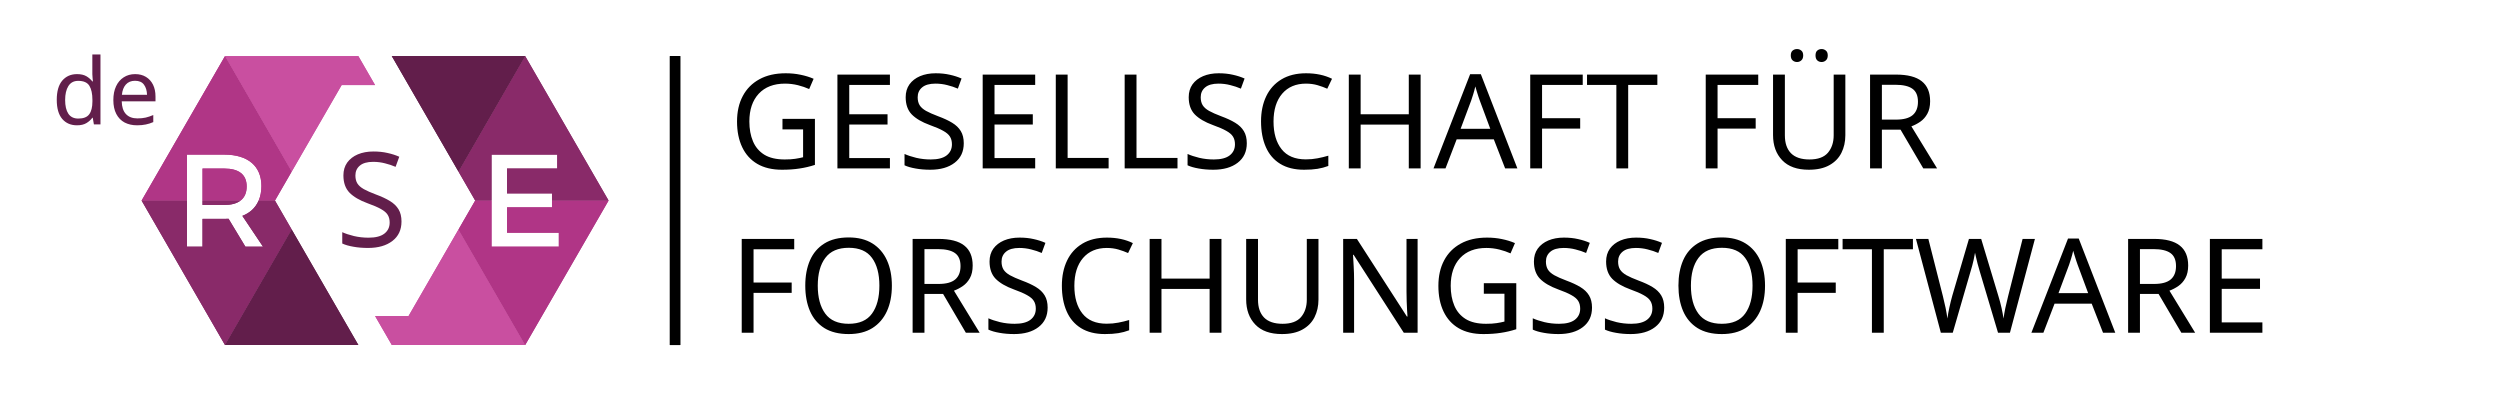
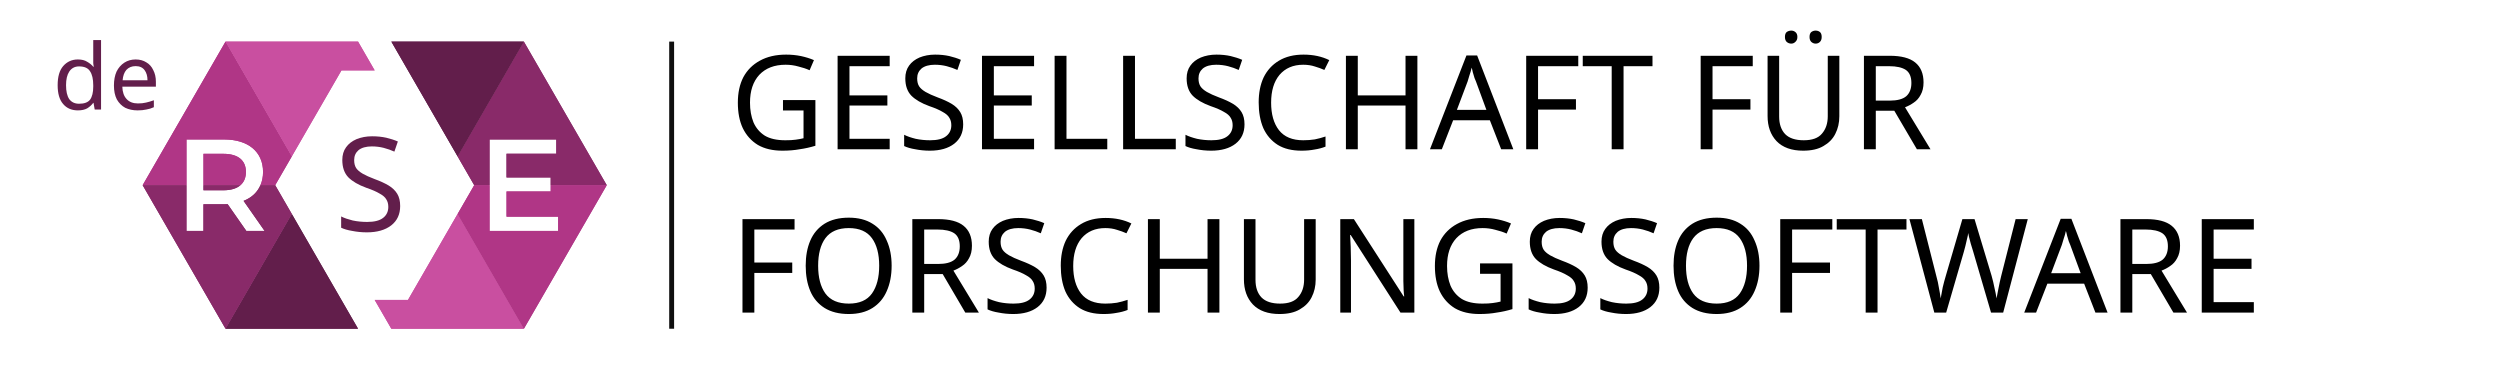
- <svg xmlns="http://www.w3.org/2000/svg" version="1.1" id="svg9275" viewBox="0 0 475.42 76.245" height="21.518mm" width="134.174mm">
-   <defs id="defs9277" />
-   <g id="g5875">
-     <g id="g5835">
-       <g id="g5796">
-         <g id="g5758">
-           <g id="g5721">
-             <g id="g5685">
-               <g id="g5650">
-                 <text xml:space="preserve" style="font-style:normal;font-variant:normal;font-weight:normal;font-stretch:normal;font-size:12.562px;line-height:125%;font-family:Montserrat;-inkscape-font-specification:Montserrat;text-align:start;letter-spacing:0px;word-spacing:0px;writing-mode:lr-tb;text-anchor:start;display:inline;fill:#621e4b;fill-opacity:1;stroke:none;stroke-width:0.434px;stroke-linecap:butt;stroke-linejoin:miter;stroke-opacity:1" x="9.2" y="-58.843" id="text9933">
-                   <tspan x="9.2" y="-58.843" style="font-style:normal;font-variant:normal;font-weight:200;font-stretch:normal;font-size:17.5px;font-family:Montserrat;-inkscape-font-specification:'Montserrat Ultra-Light';fill:#621e4b;fill-opacity:1;stroke-width:0.434px" id="tspan9935" />
-                 </text>
-                 <text xml:space="preserve" style="font-style:normal;font-variant:normal;font-weight:normal;font-stretch:normal;font-size:12.562px;line-height:125%;font-family:Montserrat;-inkscape-font-specification:Montserrat;text-align:start;letter-spacing:0px;word-spacing:0px;writing-mode:lr-tb;text-anchor:start;display:inline;fill:#621e4b;fill-opacity:1;stroke:none;stroke-width:0.434px;stroke-linecap:butt;stroke-linejoin:miter;stroke-opacity:1" x="9.36" y="23.653" id="text9933-0">
-                   <tspan x="9.36" y="23.653" style="font-style:normal;font-variant:normal;font-weight:200;font-stretch:normal;font-size:17.5px;font-family:Montserrat;-inkscape-font-specification:'Montserrat Ultra-Light';fill:#621e4b;fill-opacity:1;stroke-width:0.434px" id="tspan9935-9" />
-                 </text>
-                 <g id="g4943-2" transform="translate(-0.4646374,-0.02686886)">
-                   <path style="display:inline;opacity:1;fill:#000000;fill-opacity:1;fill-rule:nonzero;stroke:none;stroke-width:0.115;stroke-linecap:square;stroke-linejoin:round;stroke-miterlimit:4;stroke-dasharray:none;stroke-dashoffset:0;stroke-opacity:1;paint-order:stroke markers fill" d="m 127.848,10.691 1.982,0 0,54.952 -1.982,0 z" id="path116-3" />
-                   <path id="path9891-1" d="m 127.848,10.691 1.982,0 0,54.952 -1.982,0 z" style="display:inline;opacity:1;fill:#000000;fill-opacity:1;fill-rule:nonzero;stroke:none;stroke-width:0.115;stroke-linecap:square;stroke-linejoin:round;stroke-miterlimit:4;stroke-dasharray:none;stroke-dashoffset:0;stroke-opacity:1;paint-order:stroke markers fill" />
-                   <text xml:space="preserve" style="font-style:normal;font-variant:normal;font-weight:normal;font-stretch:normal;font-size:25px;line-height:125%;font-family:Montserrat;-inkscape-font-specification:Montserrat;text-align:start;letter-spacing:0px;word-spacing:0px;writing-mode:lr-tb;text-anchor:start;fill:#000000;fill-opacity:1;stroke:none;stroke-width:0.937px;stroke-linecap:butt;stroke-linejoin:miter;stroke-opacity:1" x="139.095" y="32.057" id="text4724-8">
-                     <tspan id="tspan4722-7" x="139.095" y="32.057" style="font-style:normal;font-variant:normal;font-weight:300;font-stretch:normal;font-size:25px;line-height:125%;font-family:Montserrat;-inkscape-font-specification:'Montserrat, Light';text-align:start;letter-spacing:0px;word-spacing:0px;writing-mode:lr-tb;text-anchor:start;stroke-width:0.937px" dx="0" dy="0">GESELLSCHAFT FÜR </tspan>
-                     <tspan x="139.095" y="63.307" style="font-style:normal;font-variant:normal;font-weight:300;font-stretch:normal;font-size:25px;line-height:125%;font-family:Montserrat;-inkscape-font-specification:'Montserrat, Light';text-align:start;letter-spacing:0px;word-spacing:0px;writing-mode:lr-tb;text-anchor:start;stroke-width:0.937px" id="tspan4726-4">FORSCHUNGSSOFTWARE</tspan>
-                   </text>
-                   <g id="g4913-1">
-                     <path id="path9895-6" d="m 55.933,43.676 -12.682,21.963 25.362,0 0,-0.002 z" style="opacity:1;fill:#621e4b;fill-opacity:1;fill-rule:nonzero;stroke:none;stroke-width:5.315;stroke-linecap:butt;stroke-linejoin:round;stroke-miterlimit:4;stroke-dasharray:none;stroke-dashoffset:0;stroke-opacity:0.953;paint-order:stroke markers fill" />
-                     <path style="opacity:1;fill:#892a69;fill-opacity:1;fill-rule:nonzero;stroke:none;stroke-width:5.315;stroke-linecap:butt;stroke-linejoin:round;stroke-miterlimit:4;stroke-dasharray:none;stroke-dashoffset:0;stroke-opacity:0.953;paint-order:stroke markers fill" d="m 27.39,38.17 15.861,27.469 12.682,-21.964 -3.179,-5.506 -3.104,0 c -0.583,1.353 -1.637,2.344 -3.098,2.91 l 3.924,5.85 -3.349,0 -3.201,-5.301 c -0.25,0.025 -0.525,0.026 -0.8,0.026 l -4.149,0 0,5.275 -2.952,0 0,-8.76 z m 11.587,0 0,0.835 4.149,0 c 1.318,0 2.356,-0.279 3.08,-0.835 z" id="path160-3" />
-                     <path style="opacity:1;fill:#b03686;fill-opacity:1;fill-rule:nonzero;stroke:none;stroke-width:5.315;stroke-linecap:butt;stroke-linejoin:round;stroke-miterlimit:4;stroke-dasharray:none;stroke-dashoffset:0;stroke-opacity:0.953;paint-order:stroke markers fill" d="m 43.251,10.699 -15.861,27.471 8.635,0 0,-8.74 7.101,0 c 4.475,0 7.05,2.175 7.05,5.975 0,1.04 -0.181,1.965 -0.526,2.765 l 3.104,0 -0.002,-0.004 3.179,-5.506 z m -4.274,21.381 0,6.09 7.229,0 c 0.759,-0.584 1.17,-1.474 1.17,-2.69 0,-2.3 -1.55,-3.4 -4.25,-3.4 z" id="path162-8" />
-                     <path id="path150-5" d="M 74.971,10.695 87.653,32.659 100.334,10.695 Z" style="opacity:1;fill:#621e4b;fill-opacity:1;fill-rule:nonzero;stroke:none;stroke-width:5.315;stroke-linecap:butt;stroke-linejoin:round;stroke-miterlimit:4;stroke-dasharray:none;stroke-dashoffset:0;stroke-opacity:0.953;paint-order:stroke markers fill" />
-                     <path style="opacity:1;fill:#892a69;fill-opacity:1;fill-rule:nonzero;stroke:none;stroke-width:5.315;stroke-linecap:butt;stroke-linejoin:round;stroke-miterlimit:4;stroke-dasharray:none;stroke-dashoffset:0;stroke-opacity:0.953;paint-order:stroke markers fill" d="m 100.334,10.695 -12.68,21.965 3.177,5.504 3.104,0 0,-8.734 12.501,0 0,2.65 -9.551,0 0,4.724 8.551,0 0,1.36 10.759,0 z" id="path154-5" />
-                     <path id="path156-0" d="m 87.654,43.674 -9.494,16.447 -6.365,0.007 3.181,5.51 25.358,-0.002 z" style="opacity:1;fill:#c94fa0;fill-opacity:1;fill-rule:nonzero;stroke:none;stroke-width:5.315;stroke-linecap:butt;stroke-linejoin:round;stroke-miterlimit:4;stroke-dasharray:none;stroke-dashoffset:0;stroke-opacity:0.953;paint-order:stroke markers fill" />
-                     <path id="path126-1" d="m 90.833,38.166 -3.179,5.506 12.682,21.965 15.859,-27.471 -10.759,0 0,1.289 -8.551,0 0,4.825 9.851,0 0,2.65 -12.801,0 0,-8.763 z" style="opacity:1;fill:#b03586;fill-opacity:1;fill-rule:nonzero;stroke:none;stroke-width:5.315;stroke-linecap:butt;stroke-linejoin:round;stroke-miterlimit:4;stroke-dasharray:none;stroke-dashoffset:0;stroke-opacity:0.953;paint-order:stroke markers fill" />
-                     <text xml:space="preserve" style="font-style:normal;font-variant:normal;font-weight:200;font-stretch:normal;font-size:25px;line-height:125%;font-family:Montserrat;-inkscape-font-specification:'Montserrat Ultra-Light';text-align:start;letter-spacing:0px;word-spacing:0px;writing-mode:lr-tb;text-anchor:start;fill:#621e4b;fill-opacity:1;stroke:none;stroke-width:0.937px;stroke-linecap:butt;stroke-linejoin:miter;stroke-opacity:1" x="64.268" y="46.93" id="text4700-2">
-                       <tspan id="tspan4698-6" x="64.268" y="46.93" style="font-style:normal;font-variant:normal;font-weight:normal;font-stretch:normal;font-size:25px;line-height:125%;font-family:Montserrat;-inkscape-font-specification:'Montserrat, Normal';text-align:start;writing-mode:lr-tb;text-anchor:start;fill:#621e4b;fill-opacity:1;stroke-width:0.937px">S</tspan>
-                     </text>
-                     <path id="path158-4" d="m 43.251,10.699 12.68,21.962 9.499,-16.452 6.361,0 -3.181,-5.51 z" style="opacity:1;fill:#c94fa0;fill-opacity:1;fill-rule:nonzero;stroke:none;stroke-width:5.315;stroke-linecap:butt;stroke-linejoin:round;stroke-miterlimit:4;stroke-dasharray:none;stroke-dashoffset:0;stroke-opacity:0.953;paint-order:stroke markers fill" />
-                     <path style="opacity:1;fill:#000000;fill-opacity:0;fill-rule:nonzero;stroke:none;stroke-width:5.315;stroke-linecap:butt;stroke-linejoin:round;stroke-miterlimit:4;stroke-dasharray:none;stroke-dashoffset:0;stroke-opacity:0.953;paint-order:stroke markers fill" d="m 43.251,10.699 12.68,21.962 9.499,-16.452 6.361,0 -3.181,-5.51 z" id="path132-8" />
-                     <path id="path9921-5" d="m 43.251,10.699 12.68,21.962 9.499,-16.452 6.361,0 -3.181,-5.51 z" style="opacity:1;fill:#000000;fill-opacity:0;fill-rule:nonzero;stroke:none;stroke-width:5.315;stroke-linecap:butt;stroke-linejoin:round;stroke-miterlimit:4;stroke-dasharray:none;stroke-dashoffset:0;stroke-opacity:0.953;paint-order:stroke markers fill" />
-                     <text id="text4706-6" y="23.684" x="10.29" style="font-style:normal;font-variant:normal;font-weight:normal;font-stretch:normal;font-size:19.768px;line-height:125%;font-family:Montserrat;-inkscape-font-specification:Montserrat;text-align:start;letter-spacing:0px;word-spacing:0px;writing-mode:lr-tb;text-anchor:start;fill:#621e4b;fill-opacity:1;stroke:none;stroke-width:0.741px;stroke-linecap:butt;stroke-linejoin:miter;stroke-opacity:1" xml:space="preserve">
-                       <tspan style="font-style:normal;font-variant:normal;font-weight:normal;font-stretch:normal;font-size:17.5px;line-height:125%;font-family:Montserrat;-inkscape-font-specification:'Montserrat, Normal';text-align:start;writing-mode:lr-tb;text-anchor:start;fill:#621e4b;fill-opacity:1;stroke-width:0.741px" y="23.684" x="10.29" id="tspan4704-2">de</tspan>
-                     </text>
-                     <path style="opacity:1;fill:#c94fa0;fill-opacity:1;fill-rule:nonzero;stroke:none;stroke-width:5.315;stroke-linecap:butt;stroke-linejoin:round;stroke-miterlimit:4;stroke-dasharray:none;stroke-dashoffset:0;stroke-opacity:0.953;paint-order:stroke markers fill" d="m 43.251,10.699 12.68,21.962 9.499,-16.452 6.361,0 -3.181,-5.51 z" id="path4875-5" />
-                     <path id="path4877-2" d="m 43.251,10.699 -15.861,27.471 8.635,0 0,-8.74 7.101,0 c 4.475,0 7.05,2.175 7.05,5.975 0,1.04 -0.181,1.965 -0.526,2.765 l 3.104,0 -0.002,-0.004 3.179,-5.506 z m -4.274,21.381 0,6.09 7.229,0 c 0.759,-0.584 1.17,-1.474 1.17,-2.69 0,-2.3 -1.55,-3.4 -4.25,-3.4 z" style="opacity:1;fill:#b03686;fill-opacity:1;fill-rule:nonzero;stroke:none;stroke-width:5.315;stroke-linecap:butt;stroke-linejoin:round;stroke-miterlimit:4;stroke-dasharray:none;stroke-dashoffset:0;stroke-opacity:0.953;paint-order:stroke markers fill" />
-                     <path id="path4879-6" d="m 27.39,38.17 15.861,27.469 12.682,-21.964 -3.179,-5.506 -3.104,0 c -0.583,1.353 -1.637,2.344 -3.098,2.91 l 3.924,5.85 -3.349,0 -3.201,-5.301 c -0.25,0.025 -0.525,0.026 -0.8,0.026 l -4.149,0 0,5.275 -2.952,0 0,-8.76 z m 11.587,0 0,0.835 4.149,0 c 1.318,0 2.356,-0.279 3.08,-0.835 z" style="opacity:1;fill:#892a69;fill-opacity:1;fill-rule:nonzero;stroke:none;stroke-width:5.315;stroke-linecap:butt;stroke-linejoin:round;stroke-miterlimit:4;stroke-dasharray:none;stroke-dashoffset:0;stroke-opacity:0.953;paint-order:stroke markers fill" />
-                     <path style="opacity:1;fill:#621e4b;fill-opacity:1;fill-rule:nonzero;stroke:none;stroke-width:5.315;stroke-linecap:butt;stroke-linejoin:round;stroke-miterlimit:4;stroke-dasharray:none;stroke-dashoffset:0;stroke-opacity:0.953;paint-order:stroke markers fill" d="m 55.933,43.676 -12.682,21.963 25.362,0 0,-0.002 z" id="path4881-9" />
-                     <path style="opacity:1;fill:#c94fa0;fill-opacity:1;fill-rule:nonzero;stroke:none;stroke-width:5.315;stroke-linecap:butt;stroke-linejoin:round;stroke-miterlimit:4;stroke-dasharray:none;stroke-dashoffset:0;stroke-opacity:0.953;paint-order:stroke markers fill" d="m 87.654,43.674 -9.494,16.447 -6.365,0.007 3.181,5.51 25.358,-0.002 z" id="path4883-1" />
-                     <path style="opacity:1;fill:#b03586;fill-opacity:1;fill-rule:nonzero;stroke:none;stroke-width:5.315;stroke-linecap:butt;stroke-linejoin:round;stroke-miterlimit:4;stroke-dasharray:none;stroke-dashoffset:0;stroke-opacity:0.953;paint-order:stroke markers fill" d="m 90.833,38.166 -3.179,5.506 12.682,21.965 15.859,-27.471 -10.759,0 0,1.289 -8.551,0 0,4.825 9.851,0 0,2.65 -12.801,0 0,-8.763 z" id="path4885-3" />
-                     <path id="path4887-3" d="m 100.334,10.695 -12.68,21.965 3.177,5.504 3.104,0 0,-8.734 12.501,0 0,2.65 -9.551,0 0,4.724 8.551,0 0,1.36 10.759,0 z" style="opacity:1;fill:#892a69;fill-opacity:1;fill-rule:nonzero;stroke:none;stroke-width:5.315;stroke-linecap:butt;stroke-linejoin:round;stroke-miterlimit:4;stroke-dasharray:none;stroke-dashoffset:0;stroke-opacity:0.953;paint-order:stroke markers fill" />
-                     <path style="opacity:1;fill:#621e4b;fill-opacity:1;fill-rule:nonzero;stroke:none;stroke-width:5.315;stroke-linecap:butt;stroke-linejoin:round;stroke-miterlimit:4;stroke-dasharray:none;stroke-dashoffset:0;stroke-opacity:0.953;paint-order:stroke markers fill" d="M 74.971,10.695 87.653,32.659 100.334,10.695 Z" id="path4889-1" />
-                   </g>
-                 </g>
-               </g>
-             </g>
-           </g>
+ <svg xmlns="http://www.w3.org/2000/svg" id="svg4769" version="1.1" viewBox="0 0 135 20" height="20mm" width="135mm">
+   <defs id="defs4763" />
+   <g transform="translate(0,-277)" id="layer1">
+     <g id="g5591">
+       <path style="opacity:1;fill:#c94fa0;fill-opacity:1;fill-rule:nonzero;stroke:none;stroke-width:0.265;stroke-linecap:butt;stroke-linejoin:round;stroke-miterlimit:4;stroke-dasharray:none;stroke-dashoffset:0;stroke-opacity:0.941;paint-order:stroke markers fill" d="m 24.71,288.555 -2.68,4.643 h -1.796 l 0.898,1.555 h 5.29e-4 7.157 z" id="path4669" />
+       <path style="opacity:1;fill:#b03686;fill-opacity:1;fill-rule:nonzero;stroke:none;stroke-width:0.265;stroke-linecap:butt;stroke-linejoin:round;stroke-miterlimit:4;stroke-dasharray:none;stroke-dashoffset:0;stroke-opacity:0.941;paint-order:stroke markers fill" d="m 12.179,279.247 -4.476,7.753 h 2.367 v -2.469 h 2.032 c 1.298,0 2.103,0.663 2.103,1.756 0,0.264 -0.05,0.502 -0.141,0.713 h 0.796 l 0.898,-1.555 z m -1.192,6.06 v 1.693 h 1.998 c 0.194,-0.169 0.295,-0.41 0.295,-0.713 0,-0.621 -0.416,-0.981 -1.221,-0.981 z" id="path4663" />
+       <path style="opacity:1;fill:#621e4b;fill-opacity:1;fill-rule:nonzero;stroke:none;stroke-width:0.265;stroke-linecap:butt;stroke-linejoin:round;stroke-miterlimit:4;stroke-dasharray:none;stroke-dashoffset:0;stroke-opacity:0.941;paint-order:stroke markers fill" d="m 15.757,288.555 -3.579,6.198 h 7.157 z" id="path4665" />
+       <path style="opacity:1;fill:#c94fa0;fill-opacity:1;fill-rule:nonzero;stroke:none;stroke-width:0.265;stroke-linecap:butt;stroke-linejoin:round;stroke-miterlimit:4;stroke-dasharray:none;stroke-dashoffset:0;stroke-opacity:0.941;paint-order:stroke markers fill" d="m 12.179,279.247 3.578,6.198 2.681,-4.643 h 1.795 l -0.898,-1.555 z" id="path4671" />
+       <path style="opacity:1;fill:#892a69;fill-opacity:1;fill-rule:nonzero;stroke:none;stroke-width:0.265;stroke-linecap:butt;stroke-linejoin:round;stroke-miterlimit:4;stroke-dasharray:none;stroke-dashoffset:0;stroke-opacity:0.941;paint-order:stroke markers fill" d="m 7.703,287 4.476,7.753 3.579,-6.198 -0.898,-1.555 h -0.796 c -0.167,0.386 -0.477,0.678 -0.911,0.847 l 1.136,1.623 h -0.988 l -1.009,-1.446 c -0.064,0.007 -0.127,0.007 -0.191,0.007 h -1.115 v 1.439 h -0.917 v -2.47 z m 3.284,0 v 0.275 h 1.072 c 0.413,0 0.721,-0.098 0.926,-0.275 z" id="path4673" />
+       <path style="opacity:1;fill:#892a69;fill-opacity:1;fill-rule:nonzero;stroke:none;stroke-width:0.265;stroke-linecap:butt;stroke-linejoin:round;stroke-miterlimit:4;stroke-dasharray:none;stroke-dashoffset:0;stroke-opacity:0.941;paint-order:stroke markers fill" d="m 28.288,279.247 -3.579,6.198 0.898,1.555 h 0.828 v -2.469 h 3.605 v 0.769 h -2.688 v 1.284 h 2.385 v 0.416 h 3.027 z" id="path4667" />
+       <path style="opacity:1;fill:#b03686;fill-opacity:1;fill-rule:nonzero;stroke:none;stroke-width:0.265;stroke-linecap:butt;stroke-linejoin:round;stroke-miterlimit:4;stroke-dasharray:none;stroke-dashoffset:0;stroke-opacity:0.941;paint-order:stroke markers fill" d="m 25.608,287 -0.898,1.555 3.579,6.198 4.476,-7.753 h -3.027 v 0.339 h -2.385 v 1.362 h 2.787 v 0.769 h -3.704 v -2.47 z" id="path4675" />
+       <path style="opacity:1;fill:#621e4b;fill-opacity:1;fill-rule:nonzero;stroke:none;stroke-width:0.265;stroke-linecap:butt;stroke-linejoin:round;stroke-miterlimit:4;stroke-dasharray:none;stroke-dashoffset:0;stroke-opacity:0.941;paint-order:stroke markers fill" d="m 21.132,279.247 3.578,6.198 3.579,-6.198 z" id="path4677" />
+     </g>
+     <g id="g5644">
+       <path style="opacity:1;fill:none;fill-opacity:1;fill-rule:nonzero;stroke:#000000;stroke-width:0.265;stroke-linecap:butt;stroke-linejoin:round;stroke-miterlimit:4;stroke-dasharray:none;stroke-dashoffset:0;stroke-opacity:0.941;paint-order:stroke markers fill" d="M 36.269,294.753 V 279.247" id="path5435" />
+       <text xml:space="preserve" style="font-style:normal;font-variant:normal;font-weight:normal;font-stretch:normal;font-size:7.056px;line-height:125%;font-family:Montserrat;-inkscape-font-specification:Montserrat;text-align:start;letter-spacing:0px;word-spacing:0px;writing-mode:lr-tb;text-anchor:start;fill:#000000;fill-opacity:1;stroke:none;stroke-width:0.265px;stroke-linecap:butt;stroke-linejoin:miter;stroke-opacity:1" x="39.407" y="285.059" id="text5441">
+         <tspan id="tspan5439" x="39.407" y="285.059" style="stroke-width:0.265px">GESELLSCHAFT FÜR</tspan>
+         <tspan x="39.407" y="293.878" style="stroke-width:0.265px" id="tspan5443">FORSCHUNGSSOFTWARE</tspan>
+       </text>
+       <g id="g5624">
+         <text id="text5346" y="282.912" x="2.847" style="font-style:normal;font-variant:normal;font-weight:normal;font-stretch:normal;font-size:7.056px;line-height:125%;font-family:Montserrat;-inkscape-font-specification:Montserrat;text-align:start;letter-spacing:0px;word-spacing:0px;writing-mode:lr-tb;text-anchor:start;fill:#621e4b;fill-opacity:1;stroke:none;stroke-width:0.265px;stroke-linecap:butt;stroke-linejoin:miter;stroke-opacity:1" xml:space="preserve">
+           <tspan style="font-style:normal;font-variant:normal;font-weight:normal;font-stretch:normal;font-size:4.939px;font-family:Montserrat;-inkscape-font-specification:Montserrat;fill:#621e4b;fill-opacity:1;stroke-width:0.265px" y="282.912" x="2.847" id="tspan5344">de</tspan>
+         </text>
+         <text id="text5362" y="289.469" x="18.064" style="font-style:normal;font-variant:normal;font-weight:normal;font-stretch:normal;font-size:7.056px;line-height:125%;font-family:Montserrat;-inkscape-font-specification:Montserrat;text-align:start;letter-spacing:0px;word-spacing:0px;writing-mode:lr-tb;text-anchor:start;fill:#621e4b;fill-opacity:1;stroke:none;stroke-width:0.265px;stroke-linecap:butt;stroke-linejoin:miter;stroke-opacity:1" xml:space="preserve">
+           <tspan style="font-style:normal;font-variant:normal;font-weight:normal;font-stretch:normal;font-family:Montserrat;-inkscape-font-specification:Montserrat;fill:#621e4b;fill-opacity:1;stroke-width:0.265px" y="289.469" x="18.064" id="tspan5360">S</tspan>
+         </text>
+         <g id="g5609">
+           <path id="path5593" d="m 24.71,288.555 -2.68,4.643 h -1.796 l 0.898,1.555 h 5.29e-4 7.157 z" style="opacity:1;fill:#c94fa0;fill-opacity:1;fill-rule:nonzero;stroke:none;stroke-width:0.265;stroke-linecap:butt;stroke-linejoin:round;stroke-miterlimit:4;stroke-dasharray:none;stroke-dashoffset:0;stroke-opacity:0.941;paint-order:stroke markers fill" />
+           <path id="path5595" d="m 12.179,279.247 -4.476,7.753 h 2.367 v -2.469 h 2.032 c 1.298,0 2.103,0.663 2.103,1.756 0,0.264 -0.05,0.502 -0.141,0.713 h 0.796 l 0.898,-1.555 z m -1.192,6.06 v 1.693 h 1.998 c 0.194,-0.169 0.295,-0.41 0.295,-0.713 0,-0.621 -0.416,-0.981 -1.221,-0.981 z" style="opacity:1;fill:#b03686;fill-opacity:1;fill-rule:nonzero;stroke:none;stroke-width:0.265;stroke-linecap:butt;stroke-linejoin:round;stroke-miterlimit:4;stroke-dasharray:none;stroke-dashoffset:0;stroke-opacity:0.941;paint-order:stroke markers fill" />
+           <path id="path5597" d="m 15.757,288.555 -3.579,6.198 h 7.157 z" style="opacity:1;fill:#621e4b;fill-opacity:1;fill-rule:nonzero;stroke:none;stroke-width:0.265;stroke-linecap:butt;stroke-linejoin:round;stroke-miterlimit:4;stroke-dasharray:none;stroke-dashoffset:0;stroke-opacity:0.941;paint-order:stroke markers fill" />
+           <path id="path5599" d="m 12.179,279.247 3.578,6.198 2.681,-4.643 h 1.795 l -0.898,-1.555 z" style="opacity:1;fill:#c94fa0;fill-opacity:1;fill-rule:nonzero;stroke:none;stroke-width:0.265;stroke-linecap:butt;stroke-linejoin:round;stroke-miterlimit:4;stroke-dasharray:none;stroke-dashoffset:0;stroke-opacity:0.941;paint-order:stroke markers fill" />
+           <path id="path5601" d="m 7.703,287 4.476,7.753 3.579,-6.198 -0.898,-1.555 h -0.796 c -0.167,0.386 -0.477,0.678 -0.911,0.847 l 1.136,1.623 h -0.988 l -1.009,-1.446 c -0.064,0.007 -0.127,0.007 -0.191,0.007 h -1.115 v 1.439 h -0.917 v -2.47 z m 3.284,0 v 0.275 h 1.072 c 0.413,0 0.721,-0.098 0.926,-0.275 z" style="opacity:1;fill:#892a69;fill-opacity:1;fill-rule:nonzero;stroke:none;stroke-width:0.265;stroke-linecap:butt;stroke-linejoin:round;stroke-miterlimit:4;stroke-dasharray:none;stroke-dashoffset:0;stroke-opacity:0.941;paint-order:stroke markers fill" />
+           <path id="path5603" d="m 28.288,279.247 -3.579,6.198 0.898,1.555 h 0.828 v -2.469 h 3.605 v 0.769 h -2.688 v 1.284 h 2.385 v 0.416 h 3.027 z" style="opacity:1;fill:#892a69;fill-opacity:1;fill-rule:nonzero;stroke:none;stroke-width:0.265;stroke-linecap:butt;stroke-linejoin:round;stroke-miterlimit:4;stroke-dasharray:none;stroke-dashoffset:0;stroke-opacity:0.941;paint-order:stroke markers fill" />
+           <path id="path5605" d="m 25.608,287 -0.898,1.555 3.579,6.198 4.476,-7.753 h -3.027 v 0.339 h -2.385 v 1.362 h 2.787 v 0.769 h -3.704 v -2.47 z" style="opacity:1;fill:#b03686;fill-opacity:1;fill-rule:nonzero;stroke:none;stroke-width:0.265;stroke-linecap:butt;stroke-linejoin:round;stroke-miterlimit:4;stroke-dasharray:none;stroke-dashoffset:0;stroke-opacity:0.941;paint-order:stroke markers fill" />
+           <path id="path5607" d="m 21.132,279.247 3.578,6.198 3.579,-6.198 z" style="opacity:1;fill:#621e4b;fill-opacity:1;fill-rule:nonzero;stroke:none;stroke-width:0.265;stroke-linecap:butt;stroke-linejoin:round;stroke-miterlimit:4;stroke-dasharray:none;stroke-dashoffset:0;stroke-opacity:0.941;paint-order:stroke markers fill" />
        </g>
      </g>
    </g>
  </g>
</svg>
